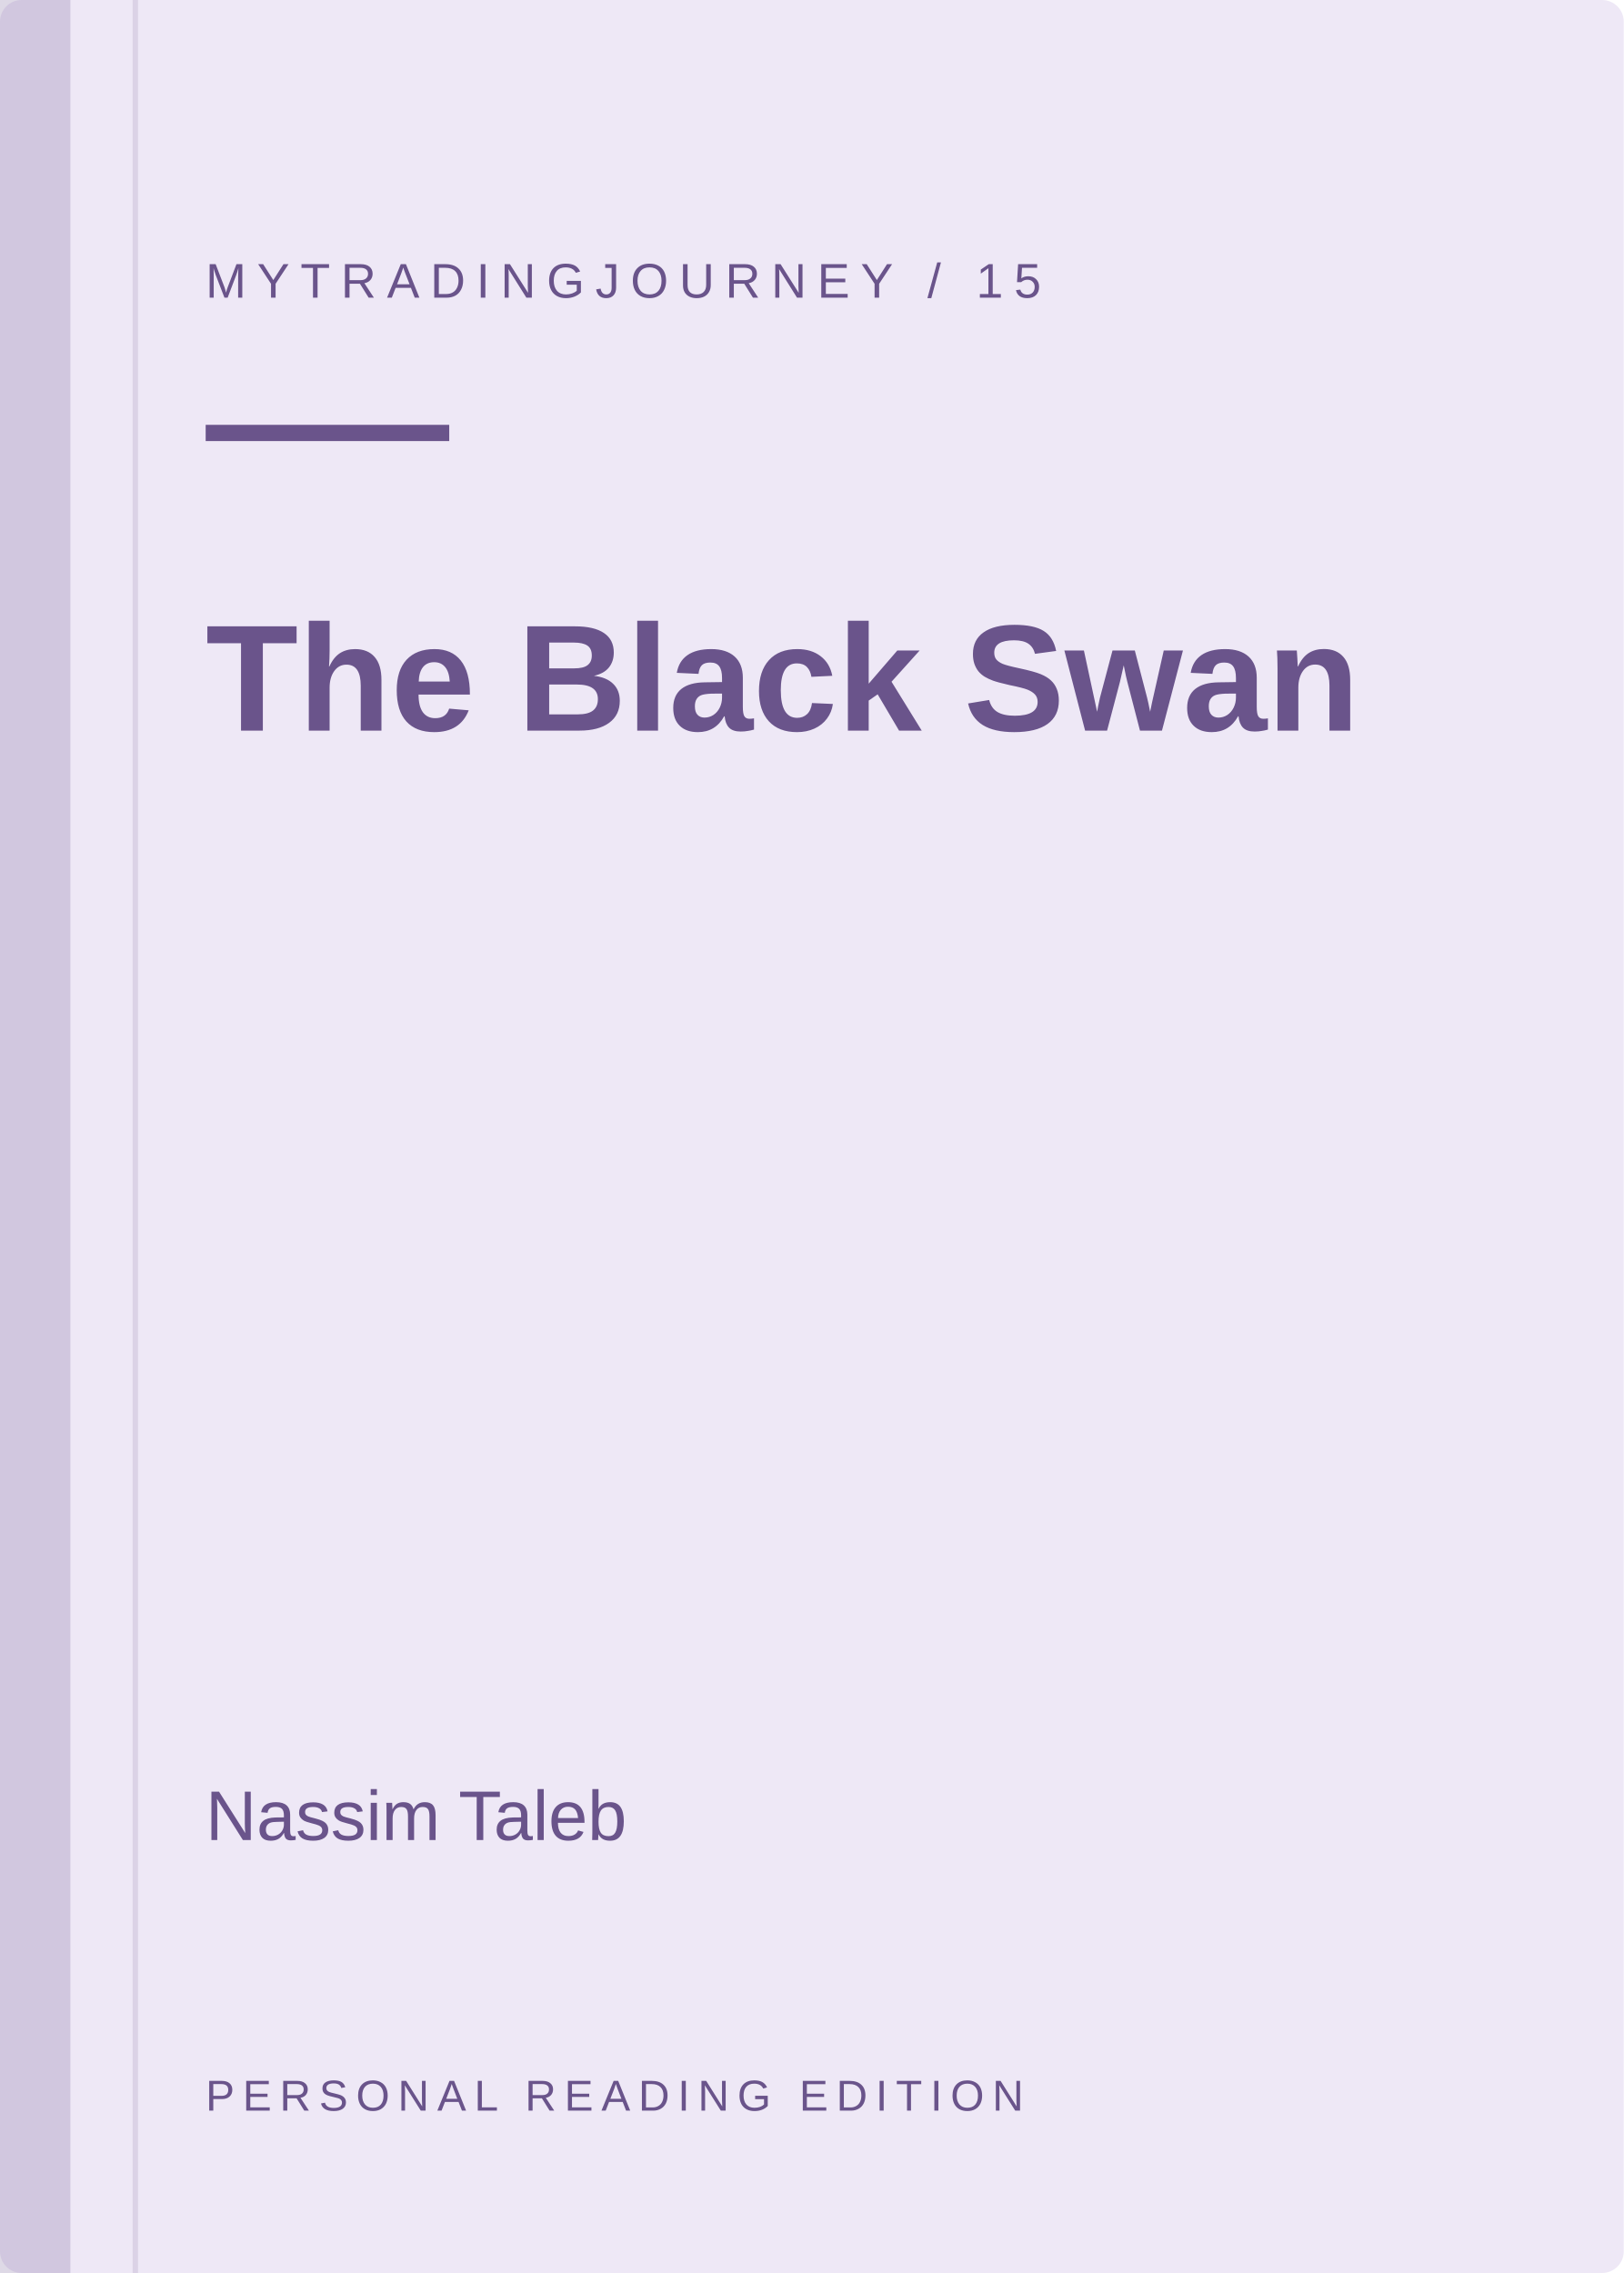
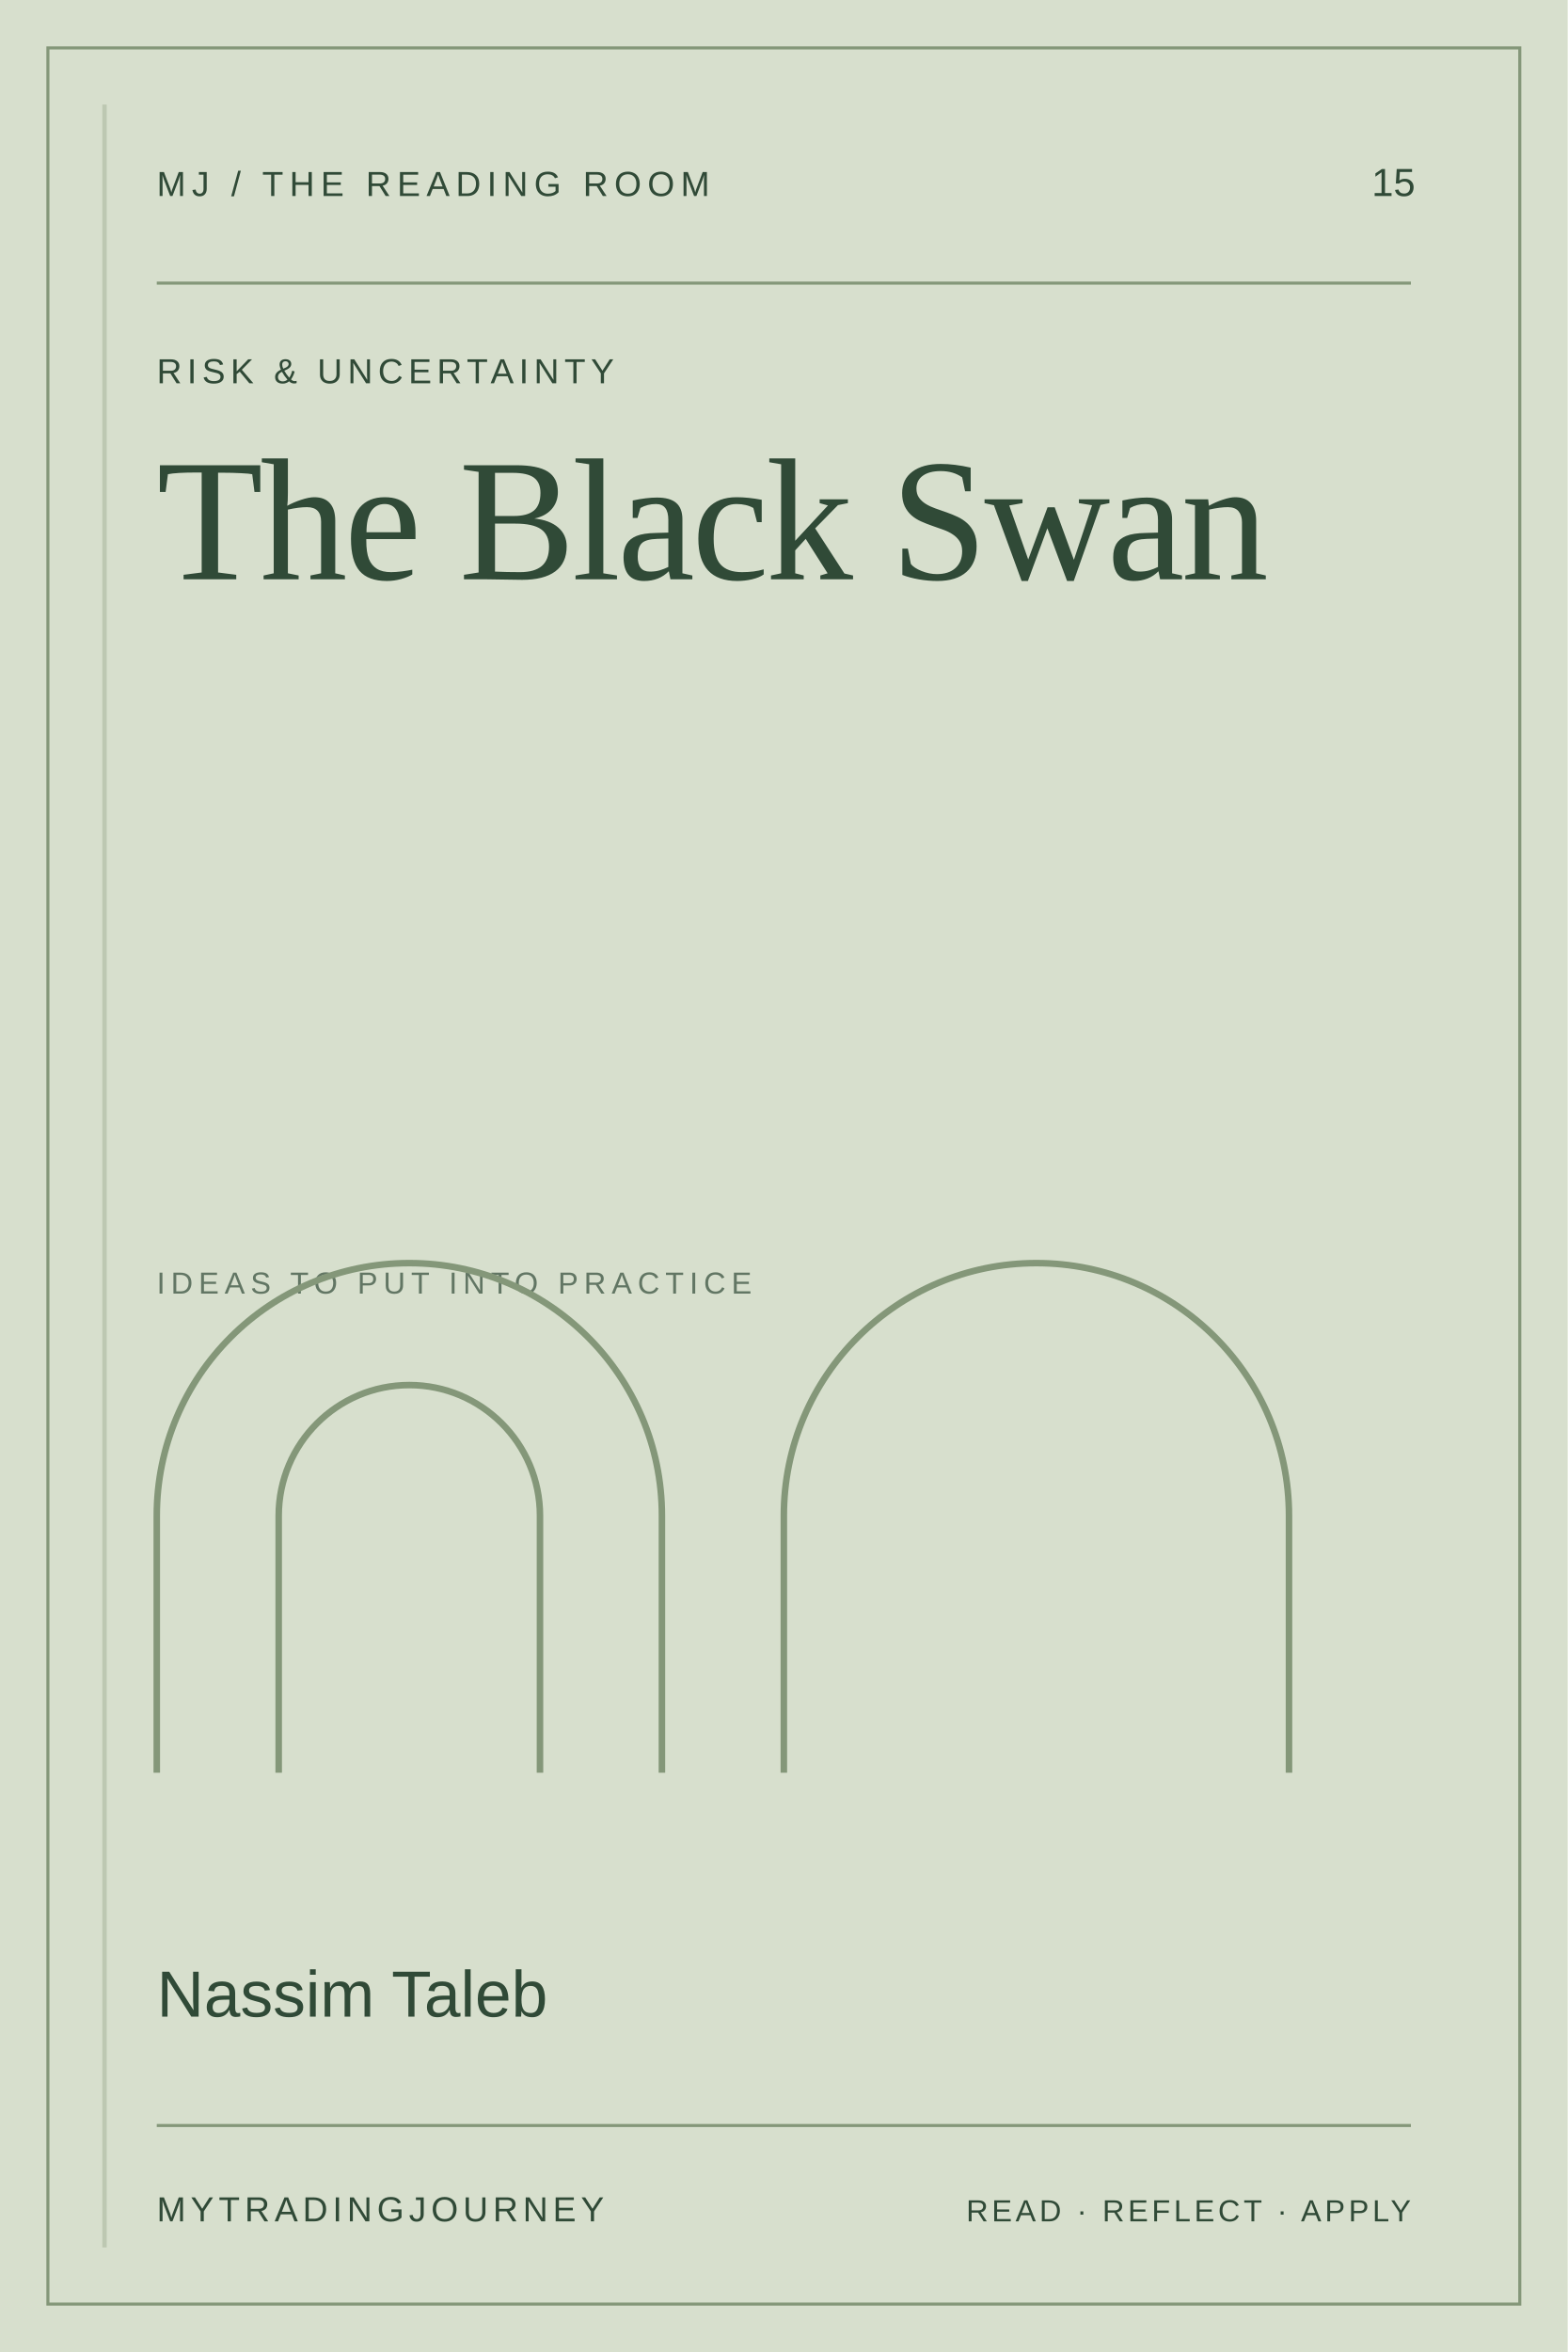
- <svg xmlns="http://www.w3.org/2000/svg" width="300" height="420" viewBox="0 0 300 420">
-   <rect width="300" height="420" rx="4" fill="#eee8f6" />
-   <rect width="13" height="420" fill="#6a548b" opacity=".22" />
-   <path d="M25 0v420" stroke="#6a548b" opacity=".15" />
-   <text x="38" y="55" font-family="Arial,sans-serif" font-size="9" letter-spacing="2" fill="#6a548b">MYTRADINGJOURNEY / 15</text>
-   <path d="M38 80h45" stroke="#6a548b" stroke-width="3" />
-   <text font-family="Arial,sans-serif" font-weight="700" font-size="28" fill="#6a548b">
-     <tspan x="38" y="135">The Black Swan</tspan>
+ <svg xmlns="http://www.w3.org/2000/svg" width="360" height="540" viewBox="0 0 360 540" role="img" aria-labelledby="title desc">
+   <rect width="360" height="540" fill="#d7dfcd" />
+   <rect x="11" y="11" width="338" height="518" fill="none" stroke="#849779" stroke-width=".7" />
+   <path d="M24 24v492" stroke="#849779" stroke-opacity=".32" />
+   <text x="36" y="45" fill="#304a37" font-family="Arial,Helvetica,sans-serif" font-size="8" letter-spacing="1.4">MJ / THE READING ROOM</text>
+   <text x="325" y="45" text-anchor="end" fill="#304a37" font-family="Arial,Helvetica,sans-serif" font-size="9">15</text>
+   <path d="M36 65h288" stroke="#849779" stroke-width=".7" />
+   <text x="36" y="88" fill="#304a37" font-family="Arial,Helvetica,sans-serif" font-size="8" letter-spacing="1.2">RISK &amp; UNCERTAINTY</text>
+   <text fill="#304a37" font-family="Georgia,Times New Roman,serif" font-size="40" letter-spacing="-.7">
+     <tspan x="36" y="133">The Black Swan</tspan>
  </text>
-   <text x="38" y="340" font-family="Arial,sans-serif" font-size="13" fill="#6a548b">Nassim Taleb</text>
-   <text x="38" y="390" font-family="Arial,sans-serif" font-size="8" letter-spacing="1.5" fill="#6a548b">PERSONAL READING EDITION</text>
+   <text x="36" y="297" fill="#304a37" opacity=".7" font-family="Arial,Helvetica,sans-serif" font-size="7" letter-spacing="1.3">IDEAS TO PUT INTO PRACTICE</text>
+   <g>
+     <path d="M36 407V348a58 58 0 0 1 116 0v59m-88 0v-59a30 30 0 0 1 60 0v59M180 407V348a58 58 0 0 1 116 0v59" fill="none" stroke="#849779" stroke-width="1.5" />
+   </g>
+   <text x="36" y="463" fill="#304a37" font-family="Arial,Helvetica,sans-serif" font-size="15">Nassim Taleb</text>
+   <path d="M36 488h288" stroke="#849779" stroke-width=".7" />
+   <text x="36" y="510" fill="#304a37" font-family="Arial,Helvetica,sans-serif" font-size="8" letter-spacing="1.1">MYTRADINGJOURNEY</text>
+   <text x="324" y="510" text-anchor="end" fill="#304a37" font-family="Arial,Helvetica,sans-serif" font-size="7" letter-spacing=".8">READ · REFLECT · APPLY</text>
</svg>
